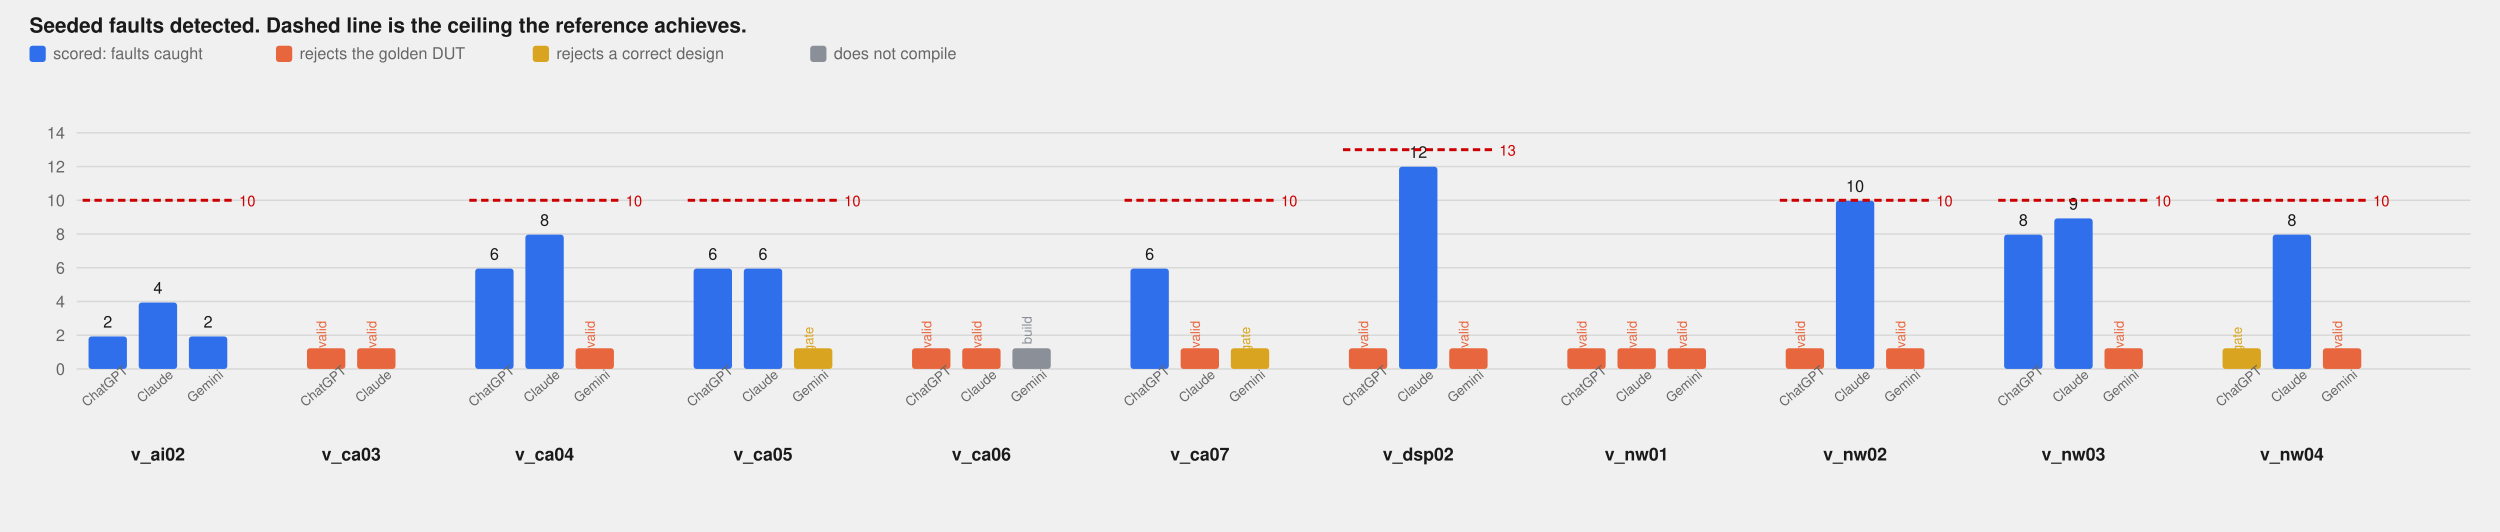
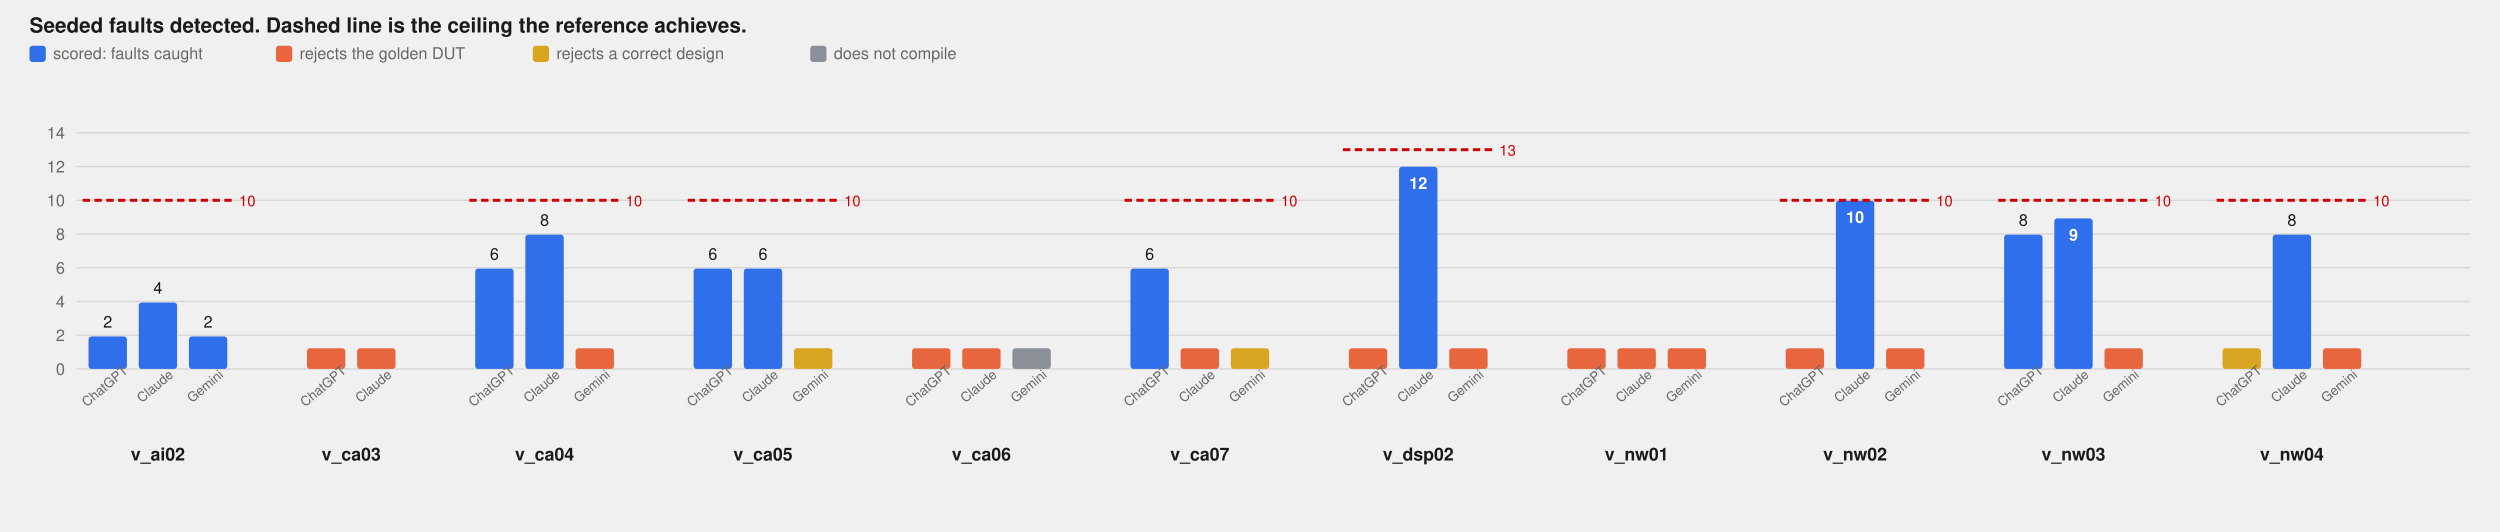
<svg xmlns="http://www.w3.org/2000/svg" viewBox="0 0 1694 360" font-family="-apple-system,BlinkMacSystemFont,Segoe UI,Helvetica,Arial,sans-serif">
  <rect width="1694" height="360" fill="none" />
  <line x1="52" y1="250.0" x2="1674" y2="250.0" stroke="#d8d8d8" stroke-width="1" />
  <text x="44" y="254.0" fill="#666" font-size="11" text-anchor="end">0</text>
  <line x1="52" y1="227.143" x2="1674" y2="227.143" stroke="#d8d8d8" stroke-width="1" />
  <text x="44" y="231.143" fill="#666" font-size="11" text-anchor="end">2</text>
  <line x1="52" y1="204.286" x2="1674" y2="204.286" stroke="#d8d8d8" stroke-width="1" />
  <text x="44" y="208.286" fill="#666" font-size="11" text-anchor="end">4</text>
  <line x1="52" y1="181.429" x2="1674" y2="181.429" stroke="#d8d8d8" stroke-width="1" />
  <text x="44" y="185.429" fill="#666" font-size="11" text-anchor="end">6</text>
  <line x1="52" y1="158.571" x2="1674" y2="158.571" stroke="#d8d8d8" stroke-width="1" />
  <text x="44" y="162.571" fill="#666" font-size="11" text-anchor="end">8</text>
  <line x1="52" y1="135.714" x2="1674" y2="135.714" stroke="#d8d8d8" stroke-width="1" />
  <text x="44" y="139.714" fill="#666" font-size="11" text-anchor="end">10</text>
  <line x1="52" y1="112.857" x2="1674" y2="112.857" stroke="#d8d8d8" stroke-width="1" />
  <text x="44" y="116.857" fill="#666" font-size="11" text-anchor="end">12</text>
  <line x1="52" y1="90.0" x2="1674" y2="90.0" stroke="#d8d8d8" stroke-width="1" />
  <text x="44" y="94.0" fill="#666" font-size="11" text-anchor="end">14</text>
  <rect x="60" y="228" width="26" height="22" rx="2" fill="#2f6feb" />
  <text x="73.0" y="222" fill="#1a1a1a" font-size="11" text-anchor="middle">2</text>
  <text x="73.0" y="264" fill="#666" font-size="9" text-anchor="middle" transform="rotate(-40 73.0 264)">ChatGPT</text>
  <rect x="94" y="205" width="26" height="45" rx="2" fill="#2f6feb" />
  <text x="107.0" y="199" fill="#1a1a1a" font-size="11" text-anchor="middle">4</text>
  <text x="107.0" y="264" fill="#666" font-size="9" text-anchor="middle" transform="rotate(-40 107.0 264)">Claude</text>
  <rect x="128" y="228" width="26" height="22" rx="2" fill="#2f6feb" />
  <text x="141.0" y="222" fill="#1a1a1a" font-size="11" text-anchor="middle">2</text>
  <text x="141.0" y="264" fill="#666" font-size="9" text-anchor="middle" transform="rotate(-40 141.0 264)">Gemini</text>
  <line x1="56" y1="135.714" x2="158" y2="135.714" stroke="#c00" stroke-width="2" stroke-dasharray="5,3" />
  <text x="162" y="139.714" fill="#c00" font-size="10">10</text>
  <text x="107.0" y="312" fill="#1a1a1a" font-size="12" font-weight="600" text-anchor="middle">v_ai02</text>
  <rect x="208" y="236" width="26" height="14" rx="2" fill="#e8663d" />
-   <text x="221.0" y="230" fill="#e8663d" font-size="9" text-anchor="middle" transform="rotate(-90 221.0 230)">invalid</text>
  <text x="221.0" y="264" fill="#666" font-size="9" text-anchor="middle" transform="rotate(-40 221.0 264)">ChatGPT</text>
  <rect x="242" y="236" width="26" height="14" rx="2" fill="#e8663d" />
-   <text x="255.0" y="230" fill="#e8663d" font-size="9" text-anchor="middle" transform="rotate(-90 255.0 230)">invalid</text>
  <text x="255.0" y="264" fill="#666" font-size="9" text-anchor="middle" transform="rotate(-40 255.0 264)">Claude</text>
  <text x="238.0" y="312" fill="#1a1a1a" font-size="12" font-weight="600" text-anchor="middle">v_ca03</text>
  <rect x="322" y="182" width="26" height="68" rx="2" fill="#2f6feb" />
  <text x="335.0" y="176" fill="#1a1a1a" font-size="11" text-anchor="middle">6</text>
  <text x="335.0" y="264" fill="#666" font-size="9" text-anchor="middle" transform="rotate(-40 335.0 264)">ChatGPT</text>
  <rect x="356" y="159" width="26" height="91" rx="2" fill="#2f6feb" />
  <text x="369.0" y="153" fill="#1a1a1a" font-size="11" text-anchor="middle">8</text>
  <text x="369.0" y="264" fill="#666" font-size="9" text-anchor="middle" transform="rotate(-40 369.0 264)">Claude</text>
  <rect x="390" y="236" width="26" height="14" rx="2" fill="#e8663d" />
-   <text x="403.0" y="230" fill="#e8663d" font-size="9" text-anchor="middle" transform="rotate(-90 403.0 230)">invalid</text>
  <text x="403.0" y="264" fill="#666" font-size="9" text-anchor="middle" transform="rotate(-40 403.0 264)">Gemini</text>
  <line x1="318" y1="135.714" x2="420" y2="135.714" stroke="#c00" stroke-width="2" stroke-dasharray="5,3" />
  <text x="424" y="139.714" fill="#c00" font-size="10">10</text>
  <text x="369.0" y="312" fill="#1a1a1a" font-size="12" font-weight="600" text-anchor="middle">v_ca04</text>
  <rect x="470" y="182" width="26" height="68" rx="2" fill="#2f6feb" />
  <text x="483.0" y="176" fill="#1a1a1a" font-size="11" text-anchor="middle">6</text>
  <text x="483.0" y="264" fill="#666" font-size="9" text-anchor="middle" transform="rotate(-40 483.0 264)">ChatGPT</text>
  <rect x="504" y="182" width="26" height="68" rx="2" fill="#2f6feb" />
  <text x="517.0" y="176" fill="#1a1a1a" font-size="11" text-anchor="middle">6</text>
  <text x="517.0" y="264" fill="#666" font-size="9" text-anchor="middle" transform="rotate(-40 517.0 264)">Claude</text>
  <rect x="538" y="236" width="26" height="14" rx="2" fill="#d9a520" />
-   <text x="551.0" y="230" fill="#d9a520" font-size="9" text-anchor="middle" transform="rotate(-90 551.0 230)">gate</text>
  <text x="551.0" y="264" fill="#666" font-size="9" text-anchor="middle" transform="rotate(-40 551.0 264)">Gemini</text>
  <line x1="466" y1="135.714" x2="568" y2="135.714" stroke="#c00" stroke-width="2" stroke-dasharray="5,3" />
  <text x="572" y="139.714" fill="#c00" font-size="10">10</text>
  <text x="517.0" y="312" fill="#1a1a1a" font-size="12" font-weight="600" text-anchor="middle">v_ca05</text>
  <rect x="618" y="236" width="26" height="14" rx="2" fill="#e8663d" />
-   <text x="631.0" y="230" fill="#e8663d" font-size="9" text-anchor="middle" transform="rotate(-90 631.0 230)">invalid</text>
  <text x="631.0" y="264" fill="#666" font-size="9" text-anchor="middle" transform="rotate(-40 631.0 264)">ChatGPT</text>
  <rect x="652" y="236" width="26" height="14" rx="2" fill="#e8663d" />
-   <text x="665.0" y="230" fill="#e8663d" font-size="9" text-anchor="middle" transform="rotate(-90 665.0 230)">invalid</text>
  <text x="665.0" y="264" fill="#666" font-size="9" text-anchor="middle" transform="rotate(-40 665.0 264)">Claude</text>
  <rect x="686" y="236" width="26" height="14" rx="2" fill="#8a8f98" />
-   <text x="699.0" y="230" fill="#8a8f98" font-size="9" text-anchor="middle" transform="rotate(-90 699.0 230)">no build</text>
  <text x="699.0" y="264" fill="#666" font-size="9" text-anchor="middle" transform="rotate(-40 699.0 264)">Gemini</text>
  <text x="665.0" y="312" fill="#1a1a1a" font-size="12" font-weight="600" text-anchor="middle">v_ca06</text>
  <rect x="766" y="182" width="26" height="68" rx="2" fill="#2f6feb" />
  <text x="779.0" y="176" fill="#1a1a1a" font-size="11" text-anchor="middle">6</text>
  <text x="779.0" y="264" fill="#666" font-size="9" text-anchor="middle" transform="rotate(-40 779.0 264)">ChatGPT</text>
  <rect x="800" y="236" width="26" height="14" rx="2" fill="#e8663d" />
-   <text x="813.0" y="230" fill="#e8663d" font-size="9" text-anchor="middle" transform="rotate(-90 813.0 230)">invalid</text>
  <text x="813.0" y="264" fill="#666" font-size="9" text-anchor="middle" transform="rotate(-40 813.0 264)">Claude</text>
  <rect x="834" y="236" width="26" height="14" rx="2" fill="#d9a520" />
-   <text x="847.0" y="230" fill="#d9a520" font-size="9" text-anchor="middle" transform="rotate(-90 847.0 230)">gate</text>
  <text x="847.0" y="264" fill="#666" font-size="9" text-anchor="middle" transform="rotate(-40 847.0 264)">Gemini</text>
  <line x1="762" y1="135.714" x2="864" y2="135.714" stroke="#c00" stroke-width="2" stroke-dasharray="5,3" />
  <text x="868" y="139.714" fill="#c00" font-size="10">10</text>
  <text x="813.0" y="312" fill="#1a1a1a" font-size="12" font-weight="600" text-anchor="middle">v_ca07</text>
  <rect x="914" y="236" width="26" height="14" rx="2" fill="#e8663d" />
-   <text x="927.0" y="230" fill="#e8663d" font-size="9" text-anchor="middle" transform="rotate(-90 927.0 230)">invalid</text>
  <text x="927.0" y="264" fill="#666" font-size="9" text-anchor="middle" transform="rotate(-40 927.0 264)">ChatGPT</text>
  <rect x="948" y="113" width="26" height="137" rx="2" fill="#2f6feb" />
-   <text x="961.0" y="107" fill="#1a1a1a" font-size="11" text-anchor="middle">12</text>
+   <text x="961.0" y="128" fill="#ffffff" font-size="11" font-weight="600" text-anchor="middle">12</text>
  <text x="961.0" y="264" fill="#666" font-size="9" text-anchor="middle" transform="rotate(-40 961.0 264)">Claude</text>
  <rect x="982" y="236" width="26" height="14" rx="2" fill="#e8663d" />
-   <text x="995.0" y="230" fill="#e8663d" font-size="9" text-anchor="middle" transform="rotate(-90 995.0 230)">invalid</text>
  <text x="995.0" y="264" fill="#666" font-size="9" text-anchor="middle" transform="rotate(-40 995.0 264)">Gemini</text>
  <line x1="910" y1="101.429" x2="1012" y2="101.429" stroke="#c00" stroke-width="2" stroke-dasharray="5,3" />
  <text x="1016" y="105.429" fill="#c00" font-size="10">13</text>
  <text x="961.0" y="312" fill="#1a1a1a" font-size="12" font-weight="600" text-anchor="middle">v_dsp02</text>
  <rect x="1062" y="236" width="26" height="14" rx="2" fill="#e8663d" />
-   <text x="1075.0" y="230" fill="#e8663d" font-size="9" text-anchor="middle" transform="rotate(-90 1075.0 230)">invalid</text>
  <text x="1075.0" y="264" fill="#666" font-size="9" text-anchor="middle" transform="rotate(-40 1075.0 264)">ChatGPT</text>
  <rect x="1096" y="236" width="26" height="14" rx="2" fill="#e8663d" />
-   <text x="1109.0" y="230" fill="#e8663d" font-size="9" text-anchor="middle" transform="rotate(-90 1109.0 230)">invalid</text>
  <text x="1109.0" y="264" fill="#666" font-size="9" text-anchor="middle" transform="rotate(-40 1109.0 264)">Claude</text>
  <rect x="1130" y="236" width="26" height="14" rx="2" fill="#e8663d" />
-   <text x="1143.0" y="230" fill="#e8663d" font-size="9" text-anchor="middle" transform="rotate(-90 1143.0 230)">invalid</text>
  <text x="1143.0" y="264" fill="#666" font-size="9" text-anchor="middle" transform="rotate(-40 1143.0 264)">Gemini</text>
  <text x="1109.0" y="312" fill="#1a1a1a" font-size="12" font-weight="600" text-anchor="middle">v_nw01</text>
  <rect x="1210" y="236" width="26" height="14" rx="2" fill="#e8663d" />
-   <text x="1223.0" y="230" fill="#e8663d" font-size="9" text-anchor="middle" transform="rotate(-90 1223.0 230)">invalid</text>
  <text x="1223.0" y="264" fill="#666" font-size="9" text-anchor="middle" transform="rotate(-40 1223.0 264)">ChatGPT</text>
  <rect x="1244" y="136" width="26" height="114" rx="2" fill="#2f6feb" />
-   <text x="1257.0" y="130" fill="#1a1a1a" font-size="11" text-anchor="middle">10</text>
+   <text x="1257.0" y="151" fill="#ffffff" font-size="11" font-weight="600" text-anchor="middle">10</text>
  <text x="1257.0" y="264" fill="#666" font-size="9" text-anchor="middle" transform="rotate(-40 1257.0 264)">Claude</text>
  <rect x="1278" y="236" width="26" height="14" rx="2" fill="#e8663d" />
-   <text x="1291.0" y="230" fill="#e8663d" font-size="9" text-anchor="middle" transform="rotate(-90 1291.0 230)">invalid</text>
  <text x="1291.0" y="264" fill="#666" font-size="9" text-anchor="middle" transform="rotate(-40 1291.0 264)">Gemini</text>
  <line x1="1206" y1="135.714" x2="1308" y2="135.714" stroke="#c00" stroke-width="2" stroke-dasharray="5,3" />
  <text x="1312" y="139.714" fill="#c00" font-size="10">10</text>
  <text x="1257.0" y="312" fill="#1a1a1a" font-size="12" font-weight="600" text-anchor="middle">v_nw02</text>
  <rect x="1358" y="159" width="26" height="91" rx="2" fill="#2f6feb" />
  <text x="1371.0" y="153" fill="#1a1a1a" font-size="11" text-anchor="middle">8</text>
  <text x="1371.0" y="264" fill="#666" font-size="9" text-anchor="middle" transform="rotate(-40 1371.0 264)">ChatGPT</text>
  <rect x="1392" y="148" width="26" height="102" rx="2" fill="#2f6feb" />
-   <text x="1405.0" y="142" fill="#1a1a1a" font-size="11" text-anchor="middle">9</text>
+   <text x="1405.0" y="163" fill="#ffffff" font-size="11" font-weight="600" text-anchor="middle">9</text>
  <text x="1405.0" y="264" fill="#666" font-size="9" text-anchor="middle" transform="rotate(-40 1405.0 264)">Claude</text>
  <rect x="1426" y="236" width="26" height="14" rx="2" fill="#e8663d" />
-   <text x="1439.0" y="230" fill="#e8663d" font-size="9" text-anchor="middle" transform="rotate(-90 1439.0 230)">invalid</text>
  <text x="1439.0" y="264" fill="#666" font-size="9" text-anchor="middle" transform="rotate(-40 1439.0 264)">Gemini</text>
  <line x1="1354" y1="135.714" x2="1456" y2="135.714" stroke="#c00" stroke-width="2" stroke-dasharray="5,3" />
  <text x="1460" y="139.714" fill="#c00" font-size="10">10</text>
  <text x="1405.0" y="312" fill="#1a1a1a" font-size="12" font-weight="600" text-anchor="middle">v_nw03</text>
  <rect x="1506" y="236" width="26" height="14" rx="2" fill="#d9a520" />
-   <text x="1519.0" y="230" fill="#d9a520" font-size="9" text-anchor="middle" transform="rotate(-90 1519.0 230)">gate</text>
  <text x="1519.0" y="264" fill="#666" font-size="9" text-anchor="middle" transform="rotate(-40 1519.0 264)">ChatGPT</text>
  <rect x="1540" y="159" width="26" height="91" rx="2" fill="#2f6feb" />
  <text x="1553.0" y="153" fill="#1a1a1a" font-size="11" text-anchor="middle">8</text>
  <text x="1553.0" y="264" fill="#666" font-size="9" text-anchor="middle" transform="rotate(-40 1553.0 264)">Claude</text>
  <rect x="1574" y="236" width="26" height="14" rx="2" fill="#e8663d" />
-   <text x="1587.0" y="230" fill="#e8663d" font-size="9" text-anchor="middle" transform="rotate(-90 1587.0 230)">invalid</text>
  <text x="1587.0" y="264" fill="#666" font-size="9" text-anchor="middle" transform="rotate(-40 1587.0 264)">Gemini</text>
  <line x1="1502" y1="135.714" x2="1604" y2="135.714" stroke="#c00" stroke-width="2" stroke-dasharray="5,3" />
  <text x="1608" y="139.714" fill="#c00" font-size="10">10</text>
  <text x="1553.0" y="312" fill="#1a1a1a" font-size="12" font-weight="600" text-anchor="middle">v_nw04</text>
  <text x="20" y="22" fill="#1a1a1a" font-size="14" font-weight="600">Seeded faults detected. Dashed line is the ceiling the reference achieves.</text>
  <rect x="20" y="31" width="11" height="11" rx="2" fill="#2f6feb" />
  <text x="36" y="40" fill="#666" font-size="11">scored: faults caught</text>
  <rect x="187.0" y="31" width="11" height="11" rx="2" fill="#e8663d" />
  <text x="203.0" y="40" fill="#666" font-size="11">rejects the golden DUT</text>
  <rect x="361.0" y="31" width="11" height="11" rx="2" fill="#d9a520" />
  <text x="377.0" y="40" fill="#666" font-size="11">rejects a correct design</text>
  <rect x="549.0" y="31" width="11" height="11" rx="2" fill="#8a8f98" />
  <text x="565.0" y="40" fill="#666" font-size="11">does not compile</text>
</svg>
